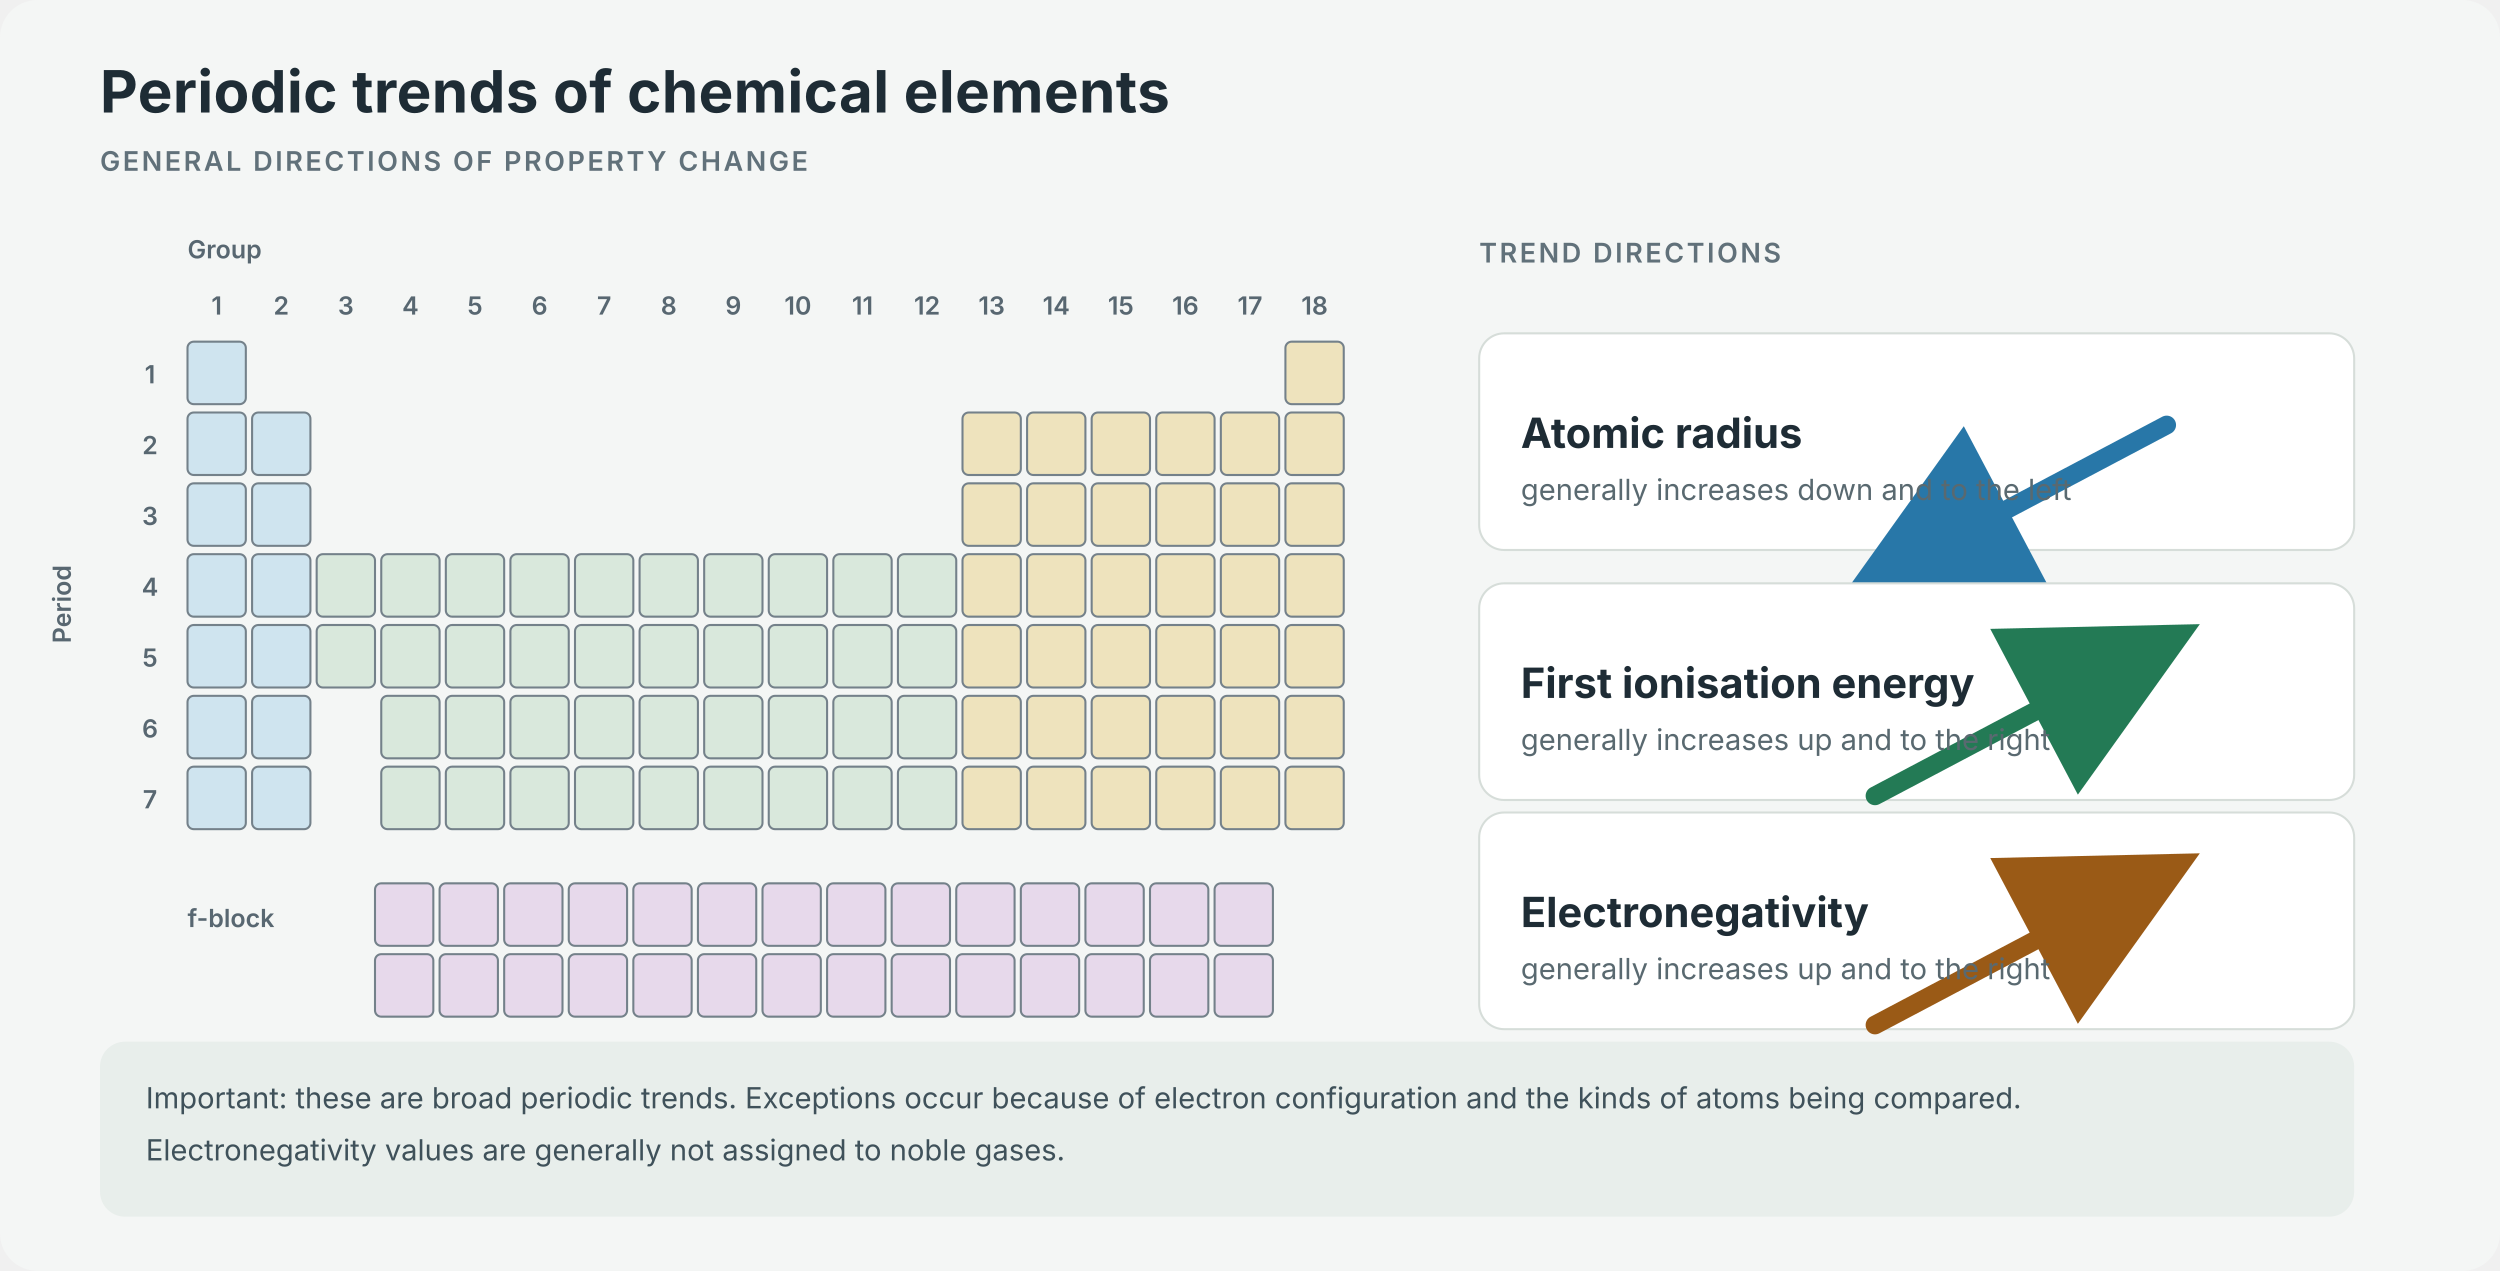
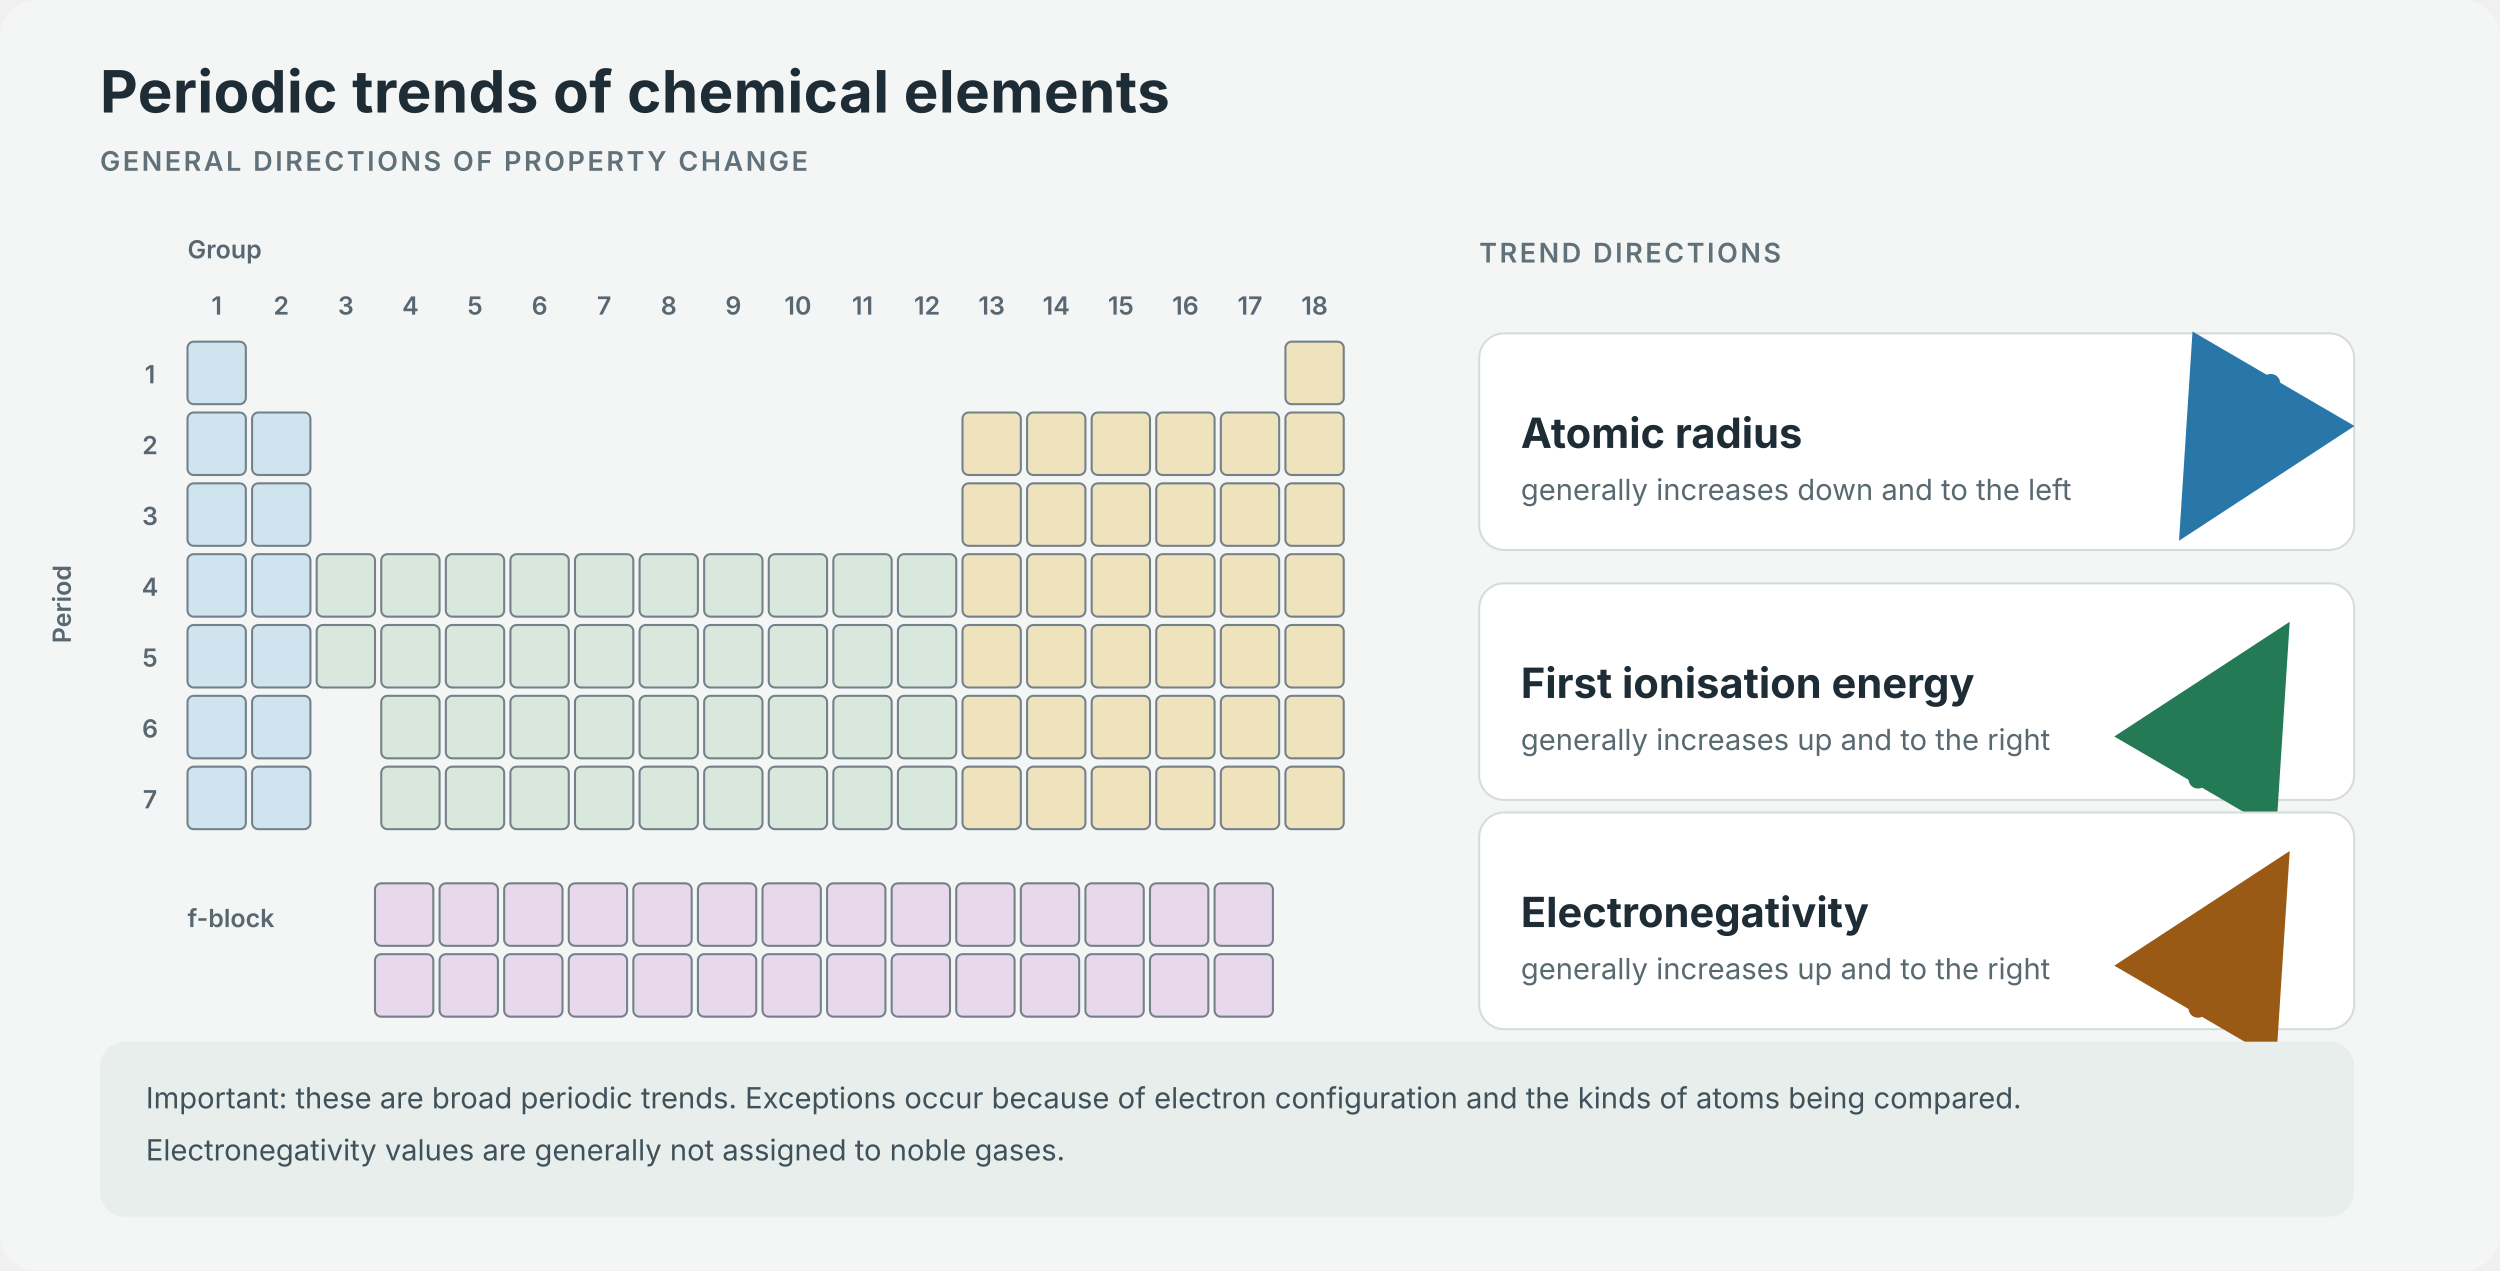
<svg xmlns="http://www.w3.org/2000/svg" lang="en" xml:lang="en" viewBox="0 0 1200 610" role="img" aria-labelledby="title desc">
  <defs>
    <marker id="blueArrow" markerWidth="10" markerHeight="10" refX="8" refY="5" orient="auto">
      <path d="M0 0 L10 5 L0 10 Z" fill="#2877a8" />
    </marker>
    <marker id="greenArrow" markerWidth="10" markerHeight="10" refX="8" refY="5" orient="auto">
      <path d="M0 0 L10 5 L0 10 Z" fill="#237a55" />
    </marker>
    <marker id="goldArrow" markerWidth="10" markerHeight="10" refX="8" refY="5" orient="auto">
      <path d="M0 0 L10 5 L0 10 Z" fill="#9a5a16" />
    </marker>
    <style>
  text{font-family:Inter,Arial,sans-serif;fill:#1e2c35}
  .heading{font-size:28px;font-weight:700;letter-spacing:.2px}
  .subtitle{font-size:13px;font-weight:600;letter-spacing:1.2px;fill:#61717a}
  .tiny{font-size:12px;font-weight:600;fill:#586771}
  .label{font-size:20px;font-weight:700}
  .sub{font-size:14px;fill:#596970}
  .note{font-size:14px;fill:#3f515a}
 </style>
  </defs>
  <rect width="1200" height="610" rx="18" fill="#f4f6f5" />
  <text x="48" y="54" class="heading">Periodic trends of chemical elements</text>
  <text x="48" y="82" class="subtitle">GENERAL DIRECTIONS OF PROPERTY CHANGE</text>
  <text x="90" y="124" class="tiny">Group</text>
  <text x="34" y="290" transform="rotate(-90 34 290)" class="tiny" text-anchor="middle">Period</text>
  <text x="104" y="151" class="tiny" text-anchor="middle">1</text>
  <text x="135" y="151" class="tiny" text-anchor="middle">2</text>
  <text x="166" y="151" class="tiny" text-anchor="middle">3</text>
  <text x="197" y="151" class="tiny" text-anchor="middle">4</text>
  <text x="228" y="151" class="tiny" text-anchor="middle">5</text>
  <text x="259" y="151" class="tiny" text-anchor="middle">6</text>
  <text x="290" y="151" class="tiny" text-anchor="middle">7</text>
  <text x="321" y="151" class="tiny" text-anchor="middle">8</text>
  <text x="352" y="151" class="tiny" text-anchor="middle">9</text>
  <text x="383" y="151" class="tiny" text-anchor="middle">10</text>
  <text x="414" y="151" class="tiny" text-anchor="middle">11</text>
  <text x="445" y="151" class="tiny" text-anchor="middle">12</text>
  <text x="476" y="151" class="tiny" text-anchor="middle">13</text>
  <text x="507" y="151" class="tiny" text-anchor="middle">14</text>
  <text x="538" y="151" class="tiny" text-anchor="middle">15</text>
  <text x="569" y="151" class="tiny" text-anchor="middle">16</text>
  <text x="600" y="151" class="tiny" text-anchor="middle">17</text>
  <text x="631" y="151" class="tiny" text-anchor="middle">18</text>
  <text x="72" y="184" class="tiny" text-anchor="middle">1</text>
  <text x="72" y="218" class="tiny" text-anchor="middle">2</text>
  <text x="72" y="252" class="tiny" text-anchor="middle">3</text>
  <text x="72" y="286" class="tiny" text-anchor="middle">4</text>
  <text x="72" y="320" class="tiny" text-anchor="middle">5</text>
  <text x="72" y="354" class="tiny" text-anchor="middle">6</text>
  <text x="72" y="388" class="tiny" text-anchor="middle">7</text>
  <rect x="90" y="164" width="28" height="30" rx="3" fill="#cfe4ef" stroke="#74818a" stroke-width="1" />
  <rect x="617" y="164" width="28" height="30" rx="3" fill="#eee3bd" stroke="#74818a" stroke-width="1" />
  <rect x="90" y="198" width="28" height="30" rx="3" fill="#cfe4ef" stroke="#74818a" stroke-width="1" />
  <rect x="121" y="198" width="28" height="30" rx="3" fill="#cfe4ef" stroke="#74818a" stroke-width="1" />
  <rect x="462" y="198" width="28" height="30" rx="3" fill="#eee3bd" stroke="#74818a" stroke-width="1" />
  <rect x="493" y="198" width="28" height="30" rx="3" fill="#eee3bd" stroke="#74818a" stroke-width="1" />
  <rect x="524" y="198" width="28" height="30" rx="3" fill="#eee3bd" stroke="#74818a" stroke-width="1" />
  <rect x="555" y="198" width="28" height="30" rx="3" fill="#eee3bd" stroke="#74818a" stroke-width="1" />
  <rect x="586" y="198" width="28" height="30" rx="3" fill="#eee3bd" stroke="#74818a" stroke-width="1" />
  <rect x="617" y="198" width="28" height="30" rx="3" fill="#eee3bd" stroke="#74818a" stroke-width="1" />
  <rect x="90" y="232" width="28" height="30" rx="3" fill="#cfe4ef" stroke="#74818a" stroke-width="1" />
  <rect x="121" y="232" width="28" height="30" rx="3" fill="#cfe4ef" stroke="#74818a" stroke-width="1" />
  <rect x="462" y="232" width="28" height="30" rx="3" fill="#eee3bd" stroke="#74818a" stroke-width="1" />
  <rect x="493" y="232" width="28" height="30" rx="3" fill="#eee3bd" stroke="#74818a" stroke-width="1" />
  <rect x="524" y="232" width="28" height="30" rx="3" fill="#eee3bd" stroke="#74818a" stroke-width="1" />
  <rect x="555" y="232" width="28" height="30" rx="3" fill="#eee3bd" stroke="#74818a" stroke-width="1" />
  <rect x="586" y="232" width="28" height="30" rx="3" fill="#eee3bd" stroke="#74818a" stroke-width="1" />
  <rect x="617" y="232" width="28" height="30" rx="3" fill="#eee3bd" stroke="#74818a" stroke-width="1" />
  <rect x="90" y="266" width="28" height="30" rx="3" fill="#cfe4ef" stroke="#74818a" stroke-width="1" />
  <rect x="121" y="266" width="28" height="30" rx="3" fill="#cfe4ef" stroke="#74818a" stroke-width="1" />
  <rect x="152" y="266" width="28" height="30" rx="3" fill="#d9e8dc" stroke="#74818a" stroke-width="1" />
  <rect x="183" y="266" width="28" height="30" rx="3" fill="#d9e8dc" stroke="#74818a" stroke-width="1" />
  <rect x="214" y="266" width="28" height="30" rx="3" fill="#d9e8dc" stroke="#74818a" stroke-width="1" />
  <rect x="245" y="266" width="28" height="30" rx="3" fill="#d9e8dc" stroke="#74818a" stroke-width="1" />
  <rect x="276" y="266" width="28" height="30" rx="3" fill="#d9e8dc" stroke="#74818a" stroke-width="1" />
  <rect x="307" y="266" width="28" height="30" rx="3" fill="#d9e8dc" stroke="#74818a" stroke-width="1" />
  <rect x="338" y="266" width="28" height="30" rx="3" fill="#d9e8dc" stroke="#74818a" stroke-width="1" />
  <rect x="369" y="266" width="28" height="30" rx="3" fill="#d9e8dc" stroke="#74818a" stroke-width="1" />
  <rect x="400" y="266" width="28" height="30" rx="3" fill="#d9e8dc" stroke="#74818a" stroke-width="1" />
  <rect x="431" y="266" width="28" height="30" rx="3" fill="#d9e8dc" stroke="#74818a" stroke-width="1" />
  <rect x="462" y="266" width="28" height="30" rx="3" fill="#eee3bd" stroke="#74818a" stroke-width="1" />
  <rect x="493" y="266" width="28" height="30" rx="3" fill="#eee3bd" stroke="#74818a" stroke-width="1" />
  <rect x="524" y="266" width="28" height="30" rx="3" fill="#eee3bd" stroke="#74818a" stroke-width="1" />
  <rect x="555" y="266" width="28" height="30" rx="3" fill="#eee3bd" stroke="#74818a" stroke-width="1" />
  <rect x="586" y="266" width="28" height="30" rx="3" fill="#eee3bd" stroke="#74818a" stroke-width="1" />
  <rect x="617" y="266" width="28" height="30" rx="3" fill="#eee3bd" stroke="#74818a" stroke-width="1" />
  <rect x="90" y="300" width="28" height="30" rx="3" fill="#cfe4ef" stroke="#74818a" stroke-width="1" />
  <rect x="121" y="300" width="28" height="30" rx="3" fill="#cfe4ef" stroke="#74818a" stroke-width="1" />
  <rect x="152" y="300" width="28" height="30" rx="3" fill="#d9e8dc" stroke="#74818a" stroke-width="1" />
  <rect x="183" y="300" width="28" height="30" rx="3" fill="#d9e8dc" stroke="#74818a" stroke-width="1" />
  <rect x="214" y="300" width="28" height="30" rx="3" fill="#d9e8dc" stroke="#74818a" stroke-width="1" />
  <rect x="245" y="300" width="28" height="30" rx="3" fill="#d9e8dc" stroke="#74818a" stroke-width="1" />
  <rect x="276" y="300" width="28" height="30" rx="3" fill="#d9e8dc" stroke="#74818a" stroke-width="1" />
  <rect x="307" y="300" width="28" height="30" rx="3" fill="#d9e8dc" stroke="#74818a" stroke-width="1" />
  <rect x="338" y="300" width="28" height="30" rx="3" fill="#d9e8dc" stroke="#74818a" stroke-width="1" />
  <rect x="369" y="300" width="28" height="30" rx="3" fill="#d9e8dc" stroke="#74818a" stroke-width="1" />
  <rect x="400" y="300" width="28" height="30" rx="3" fill="#d9e8dc" stroke="#74818a" stroke-width="1" />
  <rect x="431" y="300" width="28" height="30" rx="3" fill="#d9e8dc" stroke="#74818a" stroke-width="1" />
  <rect x="462" y="300" width="28" height="30" rx="3" fill="#eee3bd" stroke="#74818a" stroke-width="1" />
  <rect x="493" y="300" width="28" height="30" rx="3" fill="#eee3bd" stroke="#74818a" stroke-width="1" />
  <rect x="524" y="300" width="28" height="30" rx="3" fill="#eee3bd" stroke="#74818a" stroke-width="1" />
  <rect x="555" y="300" width="28" height="30" rx="3" fill="#eee3bd" stroke="#74818a" stroke-width="1" />
  <rect x="586" y="300" width="28" height="30" rx="3" fill="#eee3bd" stroke="#74818a" stroke-width="1" />
  <rect x="617" y="300" width="28" height="30" rx="3" fill="#eee3bd" stroke="#74818a" stroke-width="1" />
  <rect x="90" y="334" width="28" height="30" rx="3" fill="#cfe4ef" stroke="#74818a" stroke-width="1" />
  <rect x="121" y="334" width="28" height="30" rx="3" fill="#cfe4ef" stroke="#74818a" stroke-width="1" />
  <rect x="183" y="334" width="28" height="30" rx="3" fill="#d9e8dc" stroke="#74818a" stroke-width="1" />
  <rect x="214" y="334" width="28" height="30" rx="3" fill="#d9e8dc" stroke="#74818a" stroke-width="1" />
  <rect x="245" y="334" width="28" height="30" rx="3" fill="#d9e8dc" stroke="#74818a" stroke-width="1" />
  <rect x="276" y="334" width="28" height="30" rx="3" fill="#d9e8dc" stroke="#74818a" stroke-width="1" />
  <rect x="307" y="334" width="28" height="30" rx="3" fill="#d9e8dc" stroke="#74818a" stroke-width="1" />
  <rect x="338" y="334" width="28" height="30" rx="3" fill="#d9e8dc" stroke="#74818a" stroke-width="1" />
  <rect x="369" y="334" width="28" height="30" rx="3" fill="#d9e8dc" stroke="#74818a" stroke-width="1" />
  <rect x="400" y="334" width="28" height="30" rx="3" fill="#d9e8dc" stroke="#74818a" stroke-width="1" />
  <rect x="431" y="334" width="28" height="30" rx="3" fill="#d9e8dc" stroke="#74818a" stroke-width="1" />
  <rect x="462" y="334" width="28" height="30" rx="3" fill="#eee3bd" stroke="#74818a" stroke-width="1" />
  <rect x="493" y="334" width="28" height="30" rx="3" fill="#eee3bd" stroke="#74818a" stroke-width="1" />
  <rect x="524" y="334" width="28" height="30" rx="3" fill="#eee3bd" stroke="#74818a" stroke-width="1" />
  <rect x="555" y="334" width="28" height="30" rx="3" fill="#eee3bd" stroke="#74818a" stroke-width="1" />
  <rect x="586" y="334" width="28" height="30" rx="3" fill="#eee3bd" stroke="#74818a" stroke-width="1" />
  <rect x="617" y="334" width="28" height="30" rx="3" fill="#eee3bd" stroke="#74818a" stroke-width="1" />
  <rect x="90" y="368" width="28" height="30" rx="3" fill="#cfe4ef" stroke="#74818a" stroke-width="1" />
  <rect x="121" y="368" width="28" height="30" rx="3" fill="#cfe4ef" stroke="#74818a" stroke-width="1" />
  <rect x="183" y="368" width="28" height="30" rx="3" fill="#d9e8dc" stroke="#74818a" stroke-width="1" />
  <rect x="214" y="368" width="28" height="30" rx="3" fill="#d9e8dc" stroke="#74818a" stroke-width="1" />
  <rect x="245" y="368" width="28" height="30" rx="3" fill="#d9e8dc" stroke="#74818a" stroke-width="1" />
  <rect x="276" y="368" width="28" height="30" rx="3" fill="#d9e8dc" stroke="#74818a" stroke-width="1" />
  <rect x="307" y="368" width="28" height="30" rx="3" fill="#d9e8dc" stroke="#74818a" stroke-width="1" />
  <rect x="338" y="368" width="28" height="30" rx="3" fill="#d9e8dc" stroke="#74818a" stroke-width="1" />
  <rect x="369" y="368" width="28" height="30" rx="3" fill="#d9e8dc" stroke="#74818a" stroke-width="1" />
  <rect x="400" y="368" width="28" height="30" rx="3" fill="#d9e8dc" stroke="#74818a" stroke-width="1" />
  <rect x="431" y="368" width="28" height="30" rx="3" fill="#d9e8dc" stroke="#74818a" stroke-width="1" />
  <rect x="462" y="368" width="28" height="30" rx="3" fill="#eee3bd" stroke="#74818a" stroke-width="1" />
  <rect x="493" y="368" width="28" height="30" rx="3" fill="#eee3bd" stroke="#74818a" stroke-width="1" />
  <rect x="524" y="368" width="28" height="30" rx="3" fill="#eee3bd" stroke="#74818a" stroke-width="1" />
  <rect x="555" y="368" width="28" height="30" rx="3" fill="#eee3bd" stroke="#74818a" stroke-width="1" />
  <rect x="586" y="368" width="28" height="30" rx="3" fill="#eee3bd" stroke="#74818a" stroke-width="1" />
  <rect x="617" y="368" width="28" height="30" rx="3" fill="#eee3bd" stroke="#74818a" stroke-width="1" />
  <rect x="180" y="424" width="28" height="30" rx="3" fill="#e7d9eb" stroke="#74818a" stroke-width="1" />
  <rect x="211" y="424" width="28" height="30" rx="3" fill="#e7d9eb" stroke="#74818a" stroke-width="1" />
  <rect x="242" y="424" width="28" height="30" rx="3" fill="#e7d9eb" stroke="#74818a" stroke-width="1" />
  <rect x="273" y="424" width="28" height="30" rx="3" fill="#e7d9eb" stroke="#74818a" stroke-width="1" />
  <rect x="304" y="424" width="28" height="30" rx="3" fill="#e7d9eb" stroke="#74818a" stroke-width="1" />
  <rect x="335" y="424" width="28" height="30" rx="3" fill="#e7d9eb" stroke="#74818a" stroke-width="1" />
  <rect x="366" y="424" width="28" height="30" rx="3" fill="#e7d9eb" stroke="#74818a" stroke-width="1" />
  <rect x="397" y="424" width="28" height="30" rx="3" fill="#e7d9eb" stroke="#74818a" stroke-width="1" />
  <rect x="428" y="424" width="28" height="30" rx="3" fill="#e7d9eb" stroke="#74818a" stroke-width="1" />
  <rect x="459" y="424" width="28" height="30" rx="3" fill="#e7d9eb" stroke="#74818a" stroke-width="1" />
  <rect x="490" y="424" width="28" height="30" rx="3" fill="#e7d9eb" stroke="#74818a" stroke-width="1" />
  <rect x="521" y="424" width="28" height="30" rx="3" fill="#e7d9eb" stroke="#74818a" stroke-width="1" />
  <rect x="552" y="424" width="28" height="30" rx="3" fill="#e7d9eb" stroke="#74818a" stroke-width="1" />
  <rect x="583" y="424" width="28" height="30" rx="3" fill="#e7d9eb" stroke="#74818a" stroke-width="1" />
  <rect x="180" y="458" width="28" height="30" rx="3" fill="#e7d9eb" stroke="#74818a" stroke-width="1" />
  <rect x="211" y="458" width="28" height="30" rx="3" fill="#e7d9eb" stroke="#74818a" stroke-width="1" />
  <rect x="242" y="458" width="28" height="30" rx="3" fill="#e7d9eb" stroke="#74818a" stroke-width="1" />
  <rect x="273" y="458" width="28" height="30" rx="3" fill="#e7d9eb" stroke="#74818a" stroke-width="1" />
  <rect x="304" y="458" width="28" height="30" rx="3" fill="#e7d9eb" stroke="#74818a" stroke-width="1" />
  <rect x="335" y="458" width="28" height="30" rx="3" fill="#e7d9eb" stroke="#74818a" stroke-width="1" />
  <rect x="366" y="458" width="28" height="30" rx="3" fill="#e7d9eb" stroke="#74818a" stroke-width="1" />
  <rect x="397" y="458" width="28" height="30" rx="3" fill="#e7d9eb" stroke="#74818a" stroke-width="1" />
  <rect x="428" y="458" width="28" height="30" rx="3" fill="#e7d9eb" stroke="#74818a" stroke-width="1" />
  <rect x="459" y="458" width="28" height="30" rx="3" fill="#e7d9eb" stroke="#74818a" stroke-width="1" />
  <rect x="490" y="458" width="28" height="30" rx="3" fill="#e7d9eb" stroke="#74818a" stroke-width="1" />
  <rect x="521" y="458" width="28" height="30" rx="3" fill="#e7d9eb" stroke="#74818a" stroke-width="1" />
  <rect x="552" y="458" width="28" height="30" rx="3" fill="#e7d9eb" stroke="#74818a" stroke-width="1" />
  <rect x="583" y="458" width="28" height="30" rx="3" fill="#e7d9eb" stroke="#74818a" stroke-width="1" />
  <text x="90" y="445" class="tiny">f-block</text>
  <text x="710" y="126" class="subtitle">TREND DIRECTIONS</text>
  <g>
    <rect x="710" y="160" width="420" height="104" rx="12" fill="#fff" stroke="#d6ddd9" />
-     <path d="M 1040 204 L 900 278" fill="none" stroke="#2877a8" stroke-width="9" stroke-linecap="round" marker-end="url(#blueArrow)" />
+     <path d="M 1090 184 L 1055 244" fill="none" stroke="#2877a8" stroke-width="9" stroke-linecap="round" marker-end="url(#blueArrow)" />
    <text x="730" y="215" class="label">Atomic radius</text>
    <text x="730" y="240" class="sub">generally increases down and to the left</text>
  </g>
  <g>
    <rect x="710" y="280" width="420" height="104" rx="12" fill="#fff" stroke="#d6ddd9" />
-     <path d="M 900 382 L 1040 308" fill="none" stroke="#237a55" stroke-width="9" stroke-linecap="round" marker-end="url(#greenArrow)" />
+     <path d="M 1055 374 L 1090 314" fill="none" stroke="#237a55" stroke-width="9" stroke-linecap="round" marker-end="url(#greenArrow)" />
    <text x="730" y="335" class="label">First ionisation energy</text>
    <text x="730" y="360" class="sub">generally increases up and to the right</text>
  </g>
  <g>
    <rect x="710" y="390" width="420" height="104" rx="12" fill="#fff" stroke="#d6ddd9" />
-     <path d="M 900 492 L 1040 418" fill="none" stroke="#9a5a16" stroke-width="9" stroke-linecap="round" marker-end="url(#goldArrow)" />
+     <path d="M 1055 484 L 1090 424" fill="none" stroke="#9a5a16" stroke-width="9" stroke-linecap="round" marker-end="url(#goldArrow)" />
    <text x="730" y="445" class="label">Electronegativity</text>
    <text x="730" y="470" class="sub">generally increases up and to the right</text>
  </g>
  <rect x="48" y="500" width="1082" height="84" rx="12" fill="#e8eeeb" />
  <text x="70" y="532" class="note">Important: these are broad periodic trends. Exceptions occur because of electron configuration and the kinds of atoms being compared.</text>
  <text x="70" y="557" class="note">Electronegativity values are generally not assigned to noble gases.</text>
</svg>
